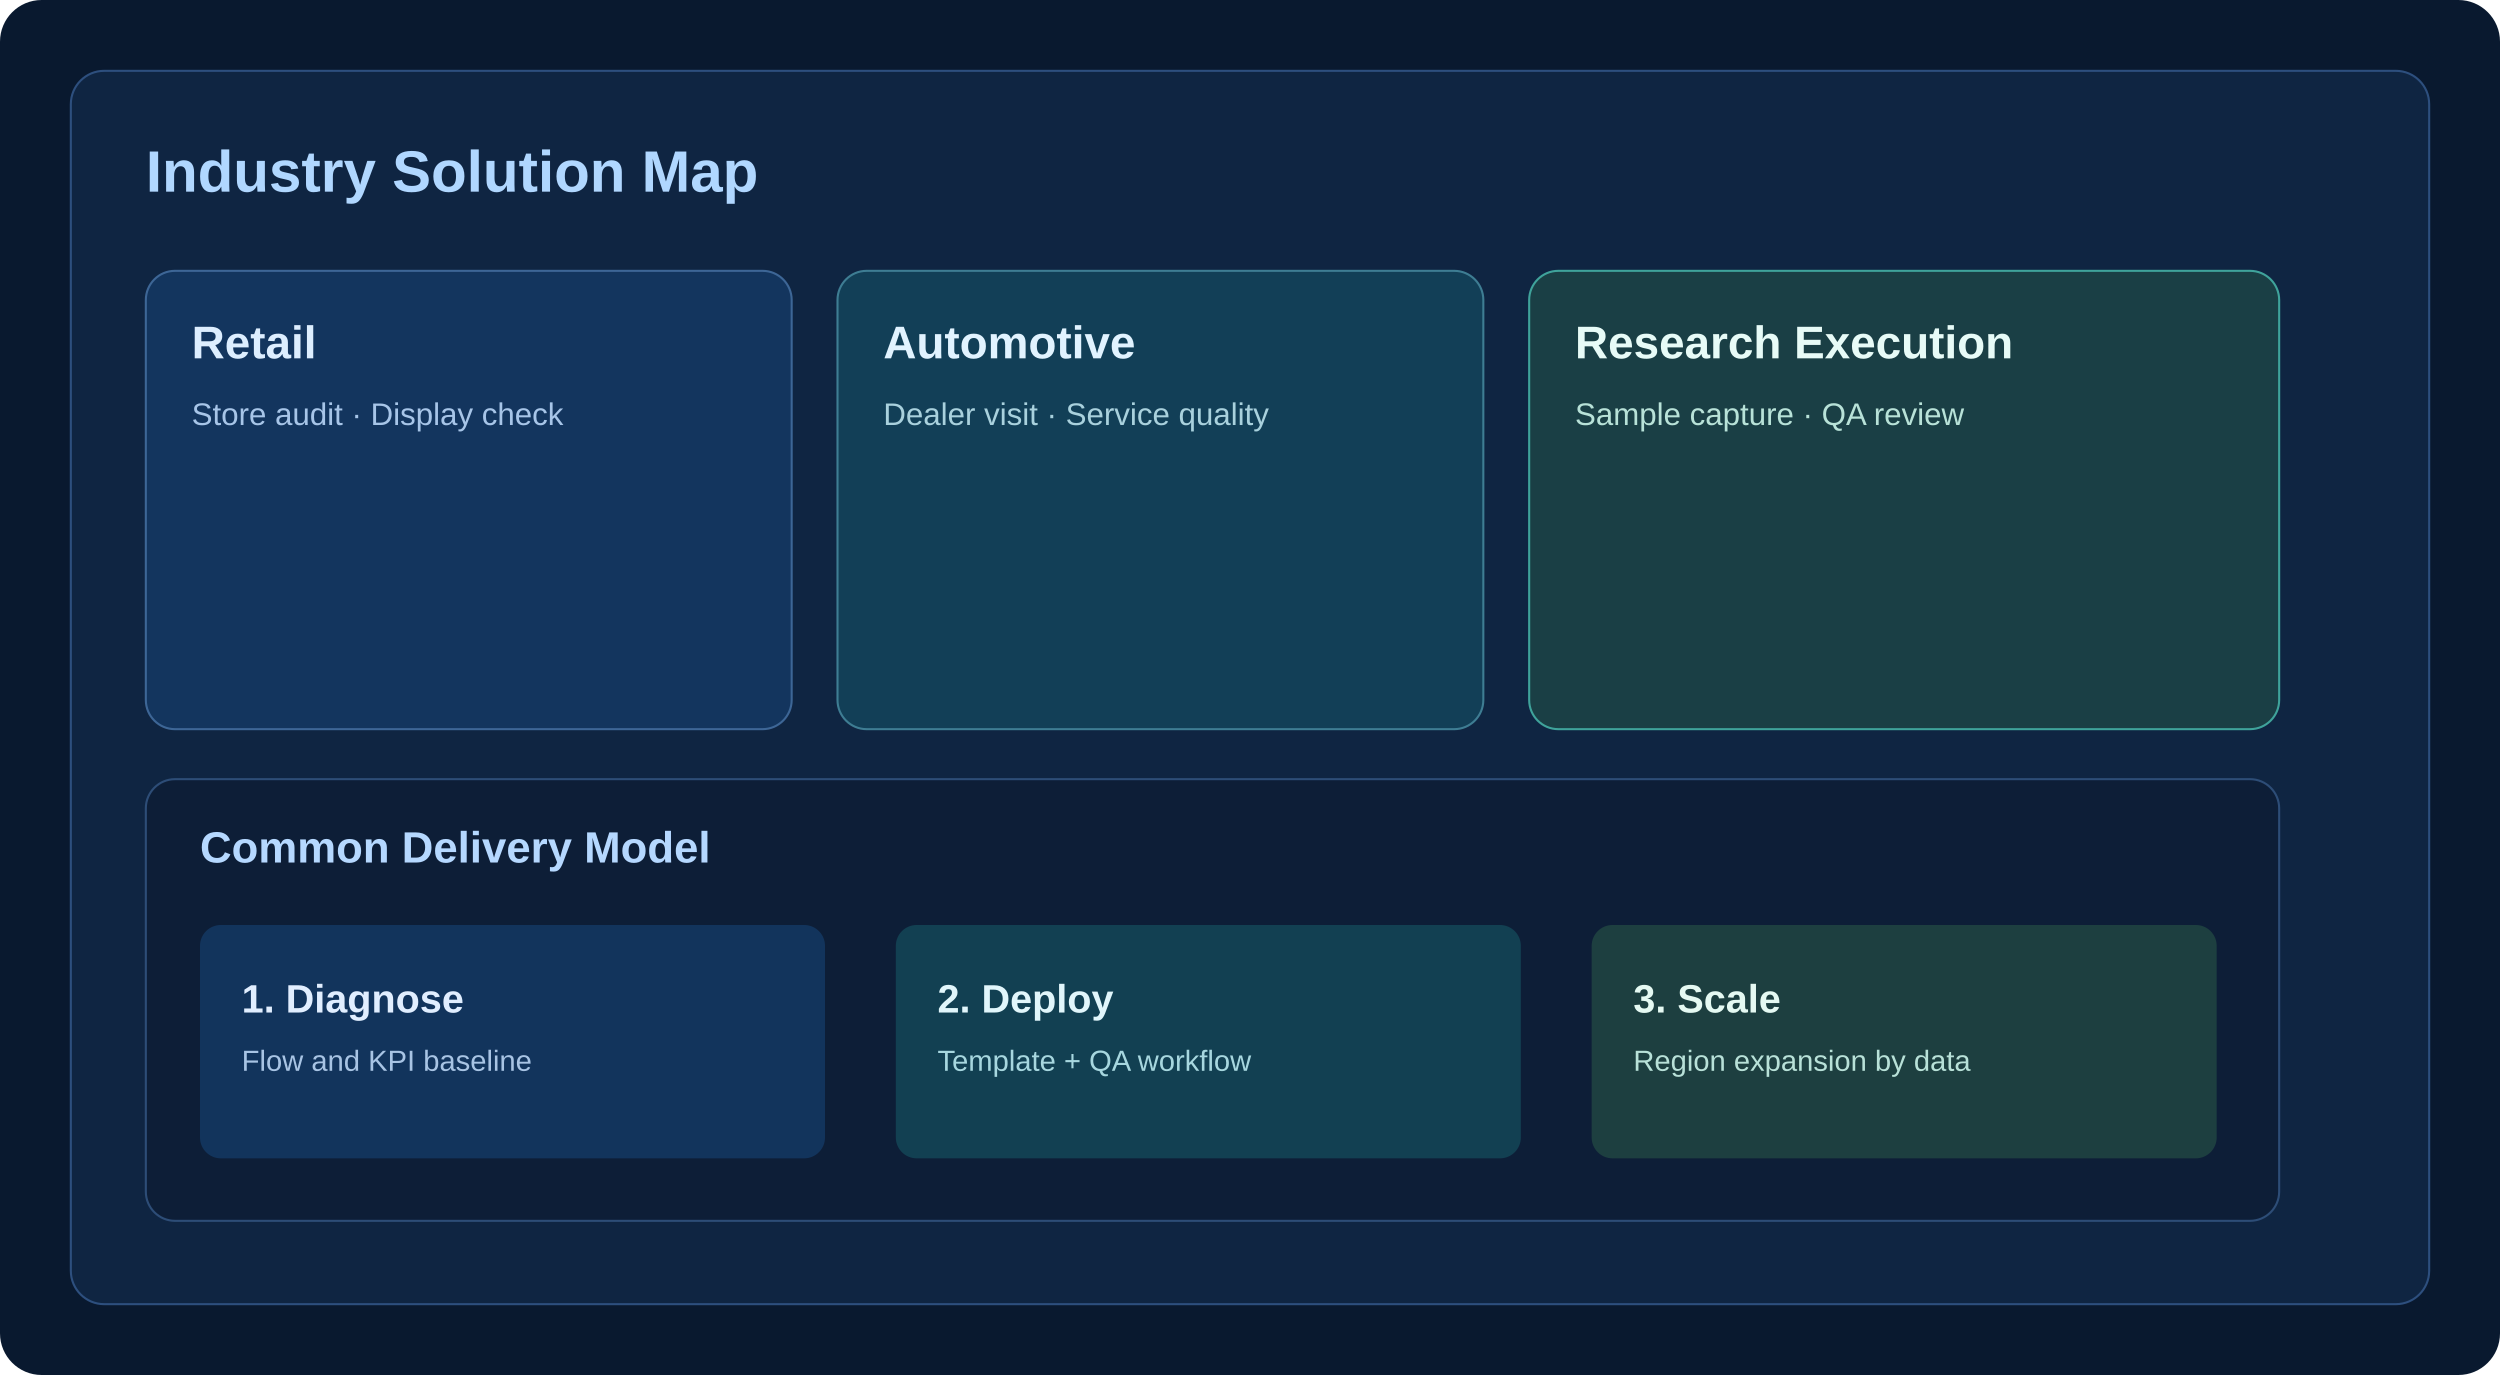
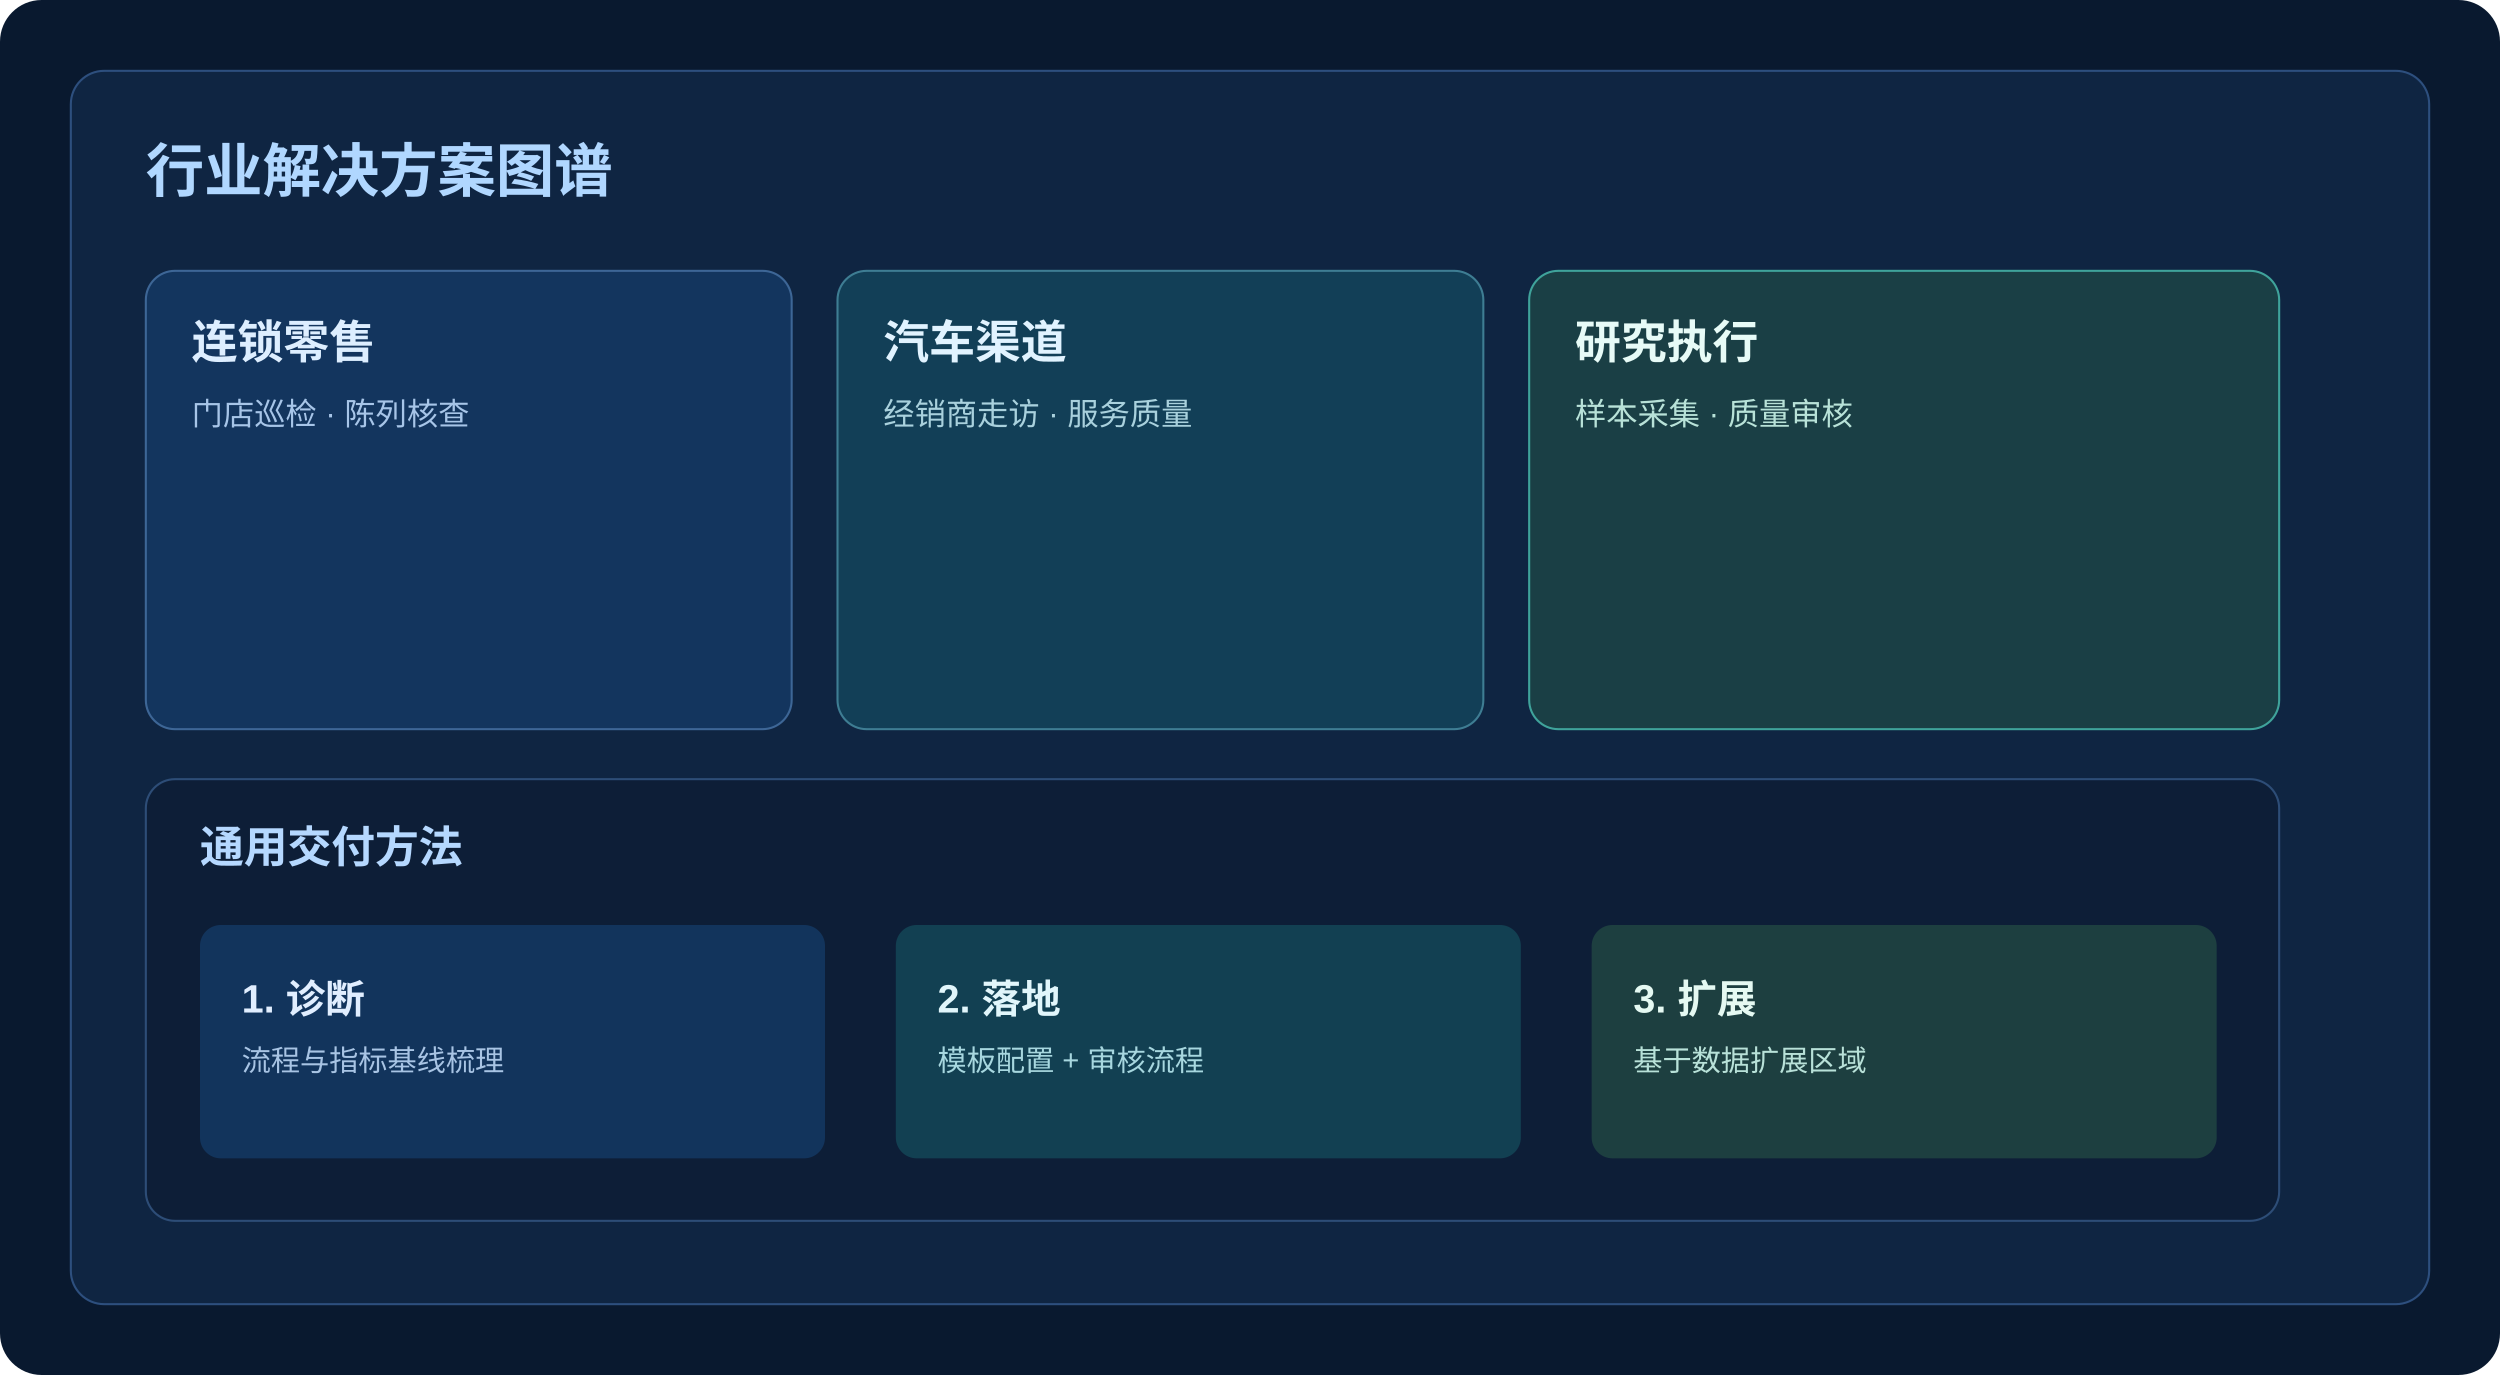
<svg xmlns="http://www.w3.org/2000/svg" width="1200" height="660" viewBox="0 0 1200 660" fill="none">
  <rect width="1200" height="660" rx="20" fill="#09192F" />
  <rect x="34" y="34" width="1132" height="592" rx="16" fill="#0F2542" stroke="#2D4F7E" />
-   <text x="70" y="92" fill="#B0D7FF" font-size="28" font-family="Arial" font-weight="700">Industry Solution Map</text>
+   <text x="70" y="92" fill="#B0D7FF" font-size="28" font-family="Arial" font-weight="700">行业解决方案图谱</text>
  <rect x="70" y="130" width="310" height="220" rx="14" fill="#13355E" stroke="#3D6696" />
-   <text x="92" y="172" fill="#DDEEFF" font-size="22" font-family="Arial" font-weight="700">Retail</text>
-   <text x="92" y="204" fill="#A7C5E8" font-size="15" font-family="Arial">Store audit · Display check</text>
+   <text x="92" y="172" fill="#DDEEFF" font-size="22" font-family="Arial" font-weight="700">连锁零售</text>
+   <text x="92" y="204" fill="#A7C5E8" font-size="15" font-family="Arial">门店巡检 · 陈列核查</text>
  <rect x="402" y="130" width="310" height="220" rx="14" fill="#123F57" stroke="#3E7D93" />
-   <text x="424" y="172" fill="#E1F3FF" font-size="22" font-family="Arial" font-weight="700">Automotive</text>
-   <text x="424" y="204" fill="#A9D1DD" font-size="15" font-family="Arial">Dealer visit · Service quality</text>
+   <text x="424" y="172" fill="#E1F3FF" font-size="22" font-family="Arial" font-weight="700">汽车渠道</text>
+   <text x="424" y="204" fill="#A9D1DD" font-size="15" font-family="Arial">经销商走访 · 服务质量</text>
  <rect x="734" y="130" width="360" height="220" rx="14" fill="#1A3F45" stroke="#3FA39B" />
-   <text x="756" y="172" fill="#E7FBF7" font-size="22" font-family="Arial" font-weight="700">Research Execution</text>
-   <text x="756" y="204" fill="#B8E2D8" font-size="15" font-family="Arial">Sample capture · QA review</text>
+   <text x="756" y="172" fill="#E7FBF7" font-size="22" font-family="Arial" font-weight="700">研究执行</text>
+   <text x="756" y="204" fill="#B8E2D8" font-size="15" font-family="Arial">样本采集 · 质量审核</text>
  <rect x="70" y="374" width="1024" height="212" rx="14" fill="#0D1E37" stroke="#2D4D77" />
-   <text x="96" y="414" fill="#B5D8FF" font-size="21" font-family="Arial" font-weight="700">Common Delivery Model</text>
+   <text x="96" y="414" fill="#B5D8FF" font-size="21" font-family="Arial" font-weight="700">通用交付方法</text>
  <rect x="96" y="444" width="300" height="112" rx="10" fill="#12345C" />
-   <text x="116" y="486" fill="#E1EEFF" font-size="19" font-family="Arial" font-weight="700">1. Diagnose</text>
-   <text x="116" y="514" fill="#A8C4E4" font-size="14" font-family="Arial">Flow and KPI baseline</text>
+   <text x="116" y="486" fill="#E1EEFF" font-size="19" font-family="Arial" font-weight="700">1. 诊断</text>
+   <text x="116" y="514" fill="#A8C4E4" font-size="14" font-family="Arial">流程与指标基线梳理</text>
  <rect x="430" y="444" width="300" height="112" rx="10" fill="#124052" />
-   <text x="450" y="486" fill="#E1F6FB" font-size="19" font-family="Arial" font-weight="700">2. Deploy</text>
-   <text x="450" y="514" fill="#A7D7DF" font-size="14" font-family="Arial">Template + QA workflow</text>
+   <text x="450" y="486" fill="#E1F6FB" font-size="19" font-family="Arial" font-weight="700">2. 落地</text>
+   <text x="450" y="514" fill="#A7D7DF" font-size="14" font-family="Arial">模板配置 + 审核流程</text>
  <rect x="764" y="444" width="300" height="112" rx="10" fill="#1D3F40" />
-   <text x="784" y="486" fill="#E5F9F2" font-size="19" font-family="Arial" font-weight="700">3. Scale</text>
-   <text x="784" y="514" fill="#B8E1D8" font-size="14" font-family="Arial">Region expansion by data</text>
+   <text x="784" y="486" fill="#E5F9F2" font-size="19" font-family="Arial" font-weight="700">3. 扩展</text>
+   <text x="784" y="514" fill="#B8E1D8" font-size="14" font-family="Arial">基于数据扩展区域</text>
</svg>
